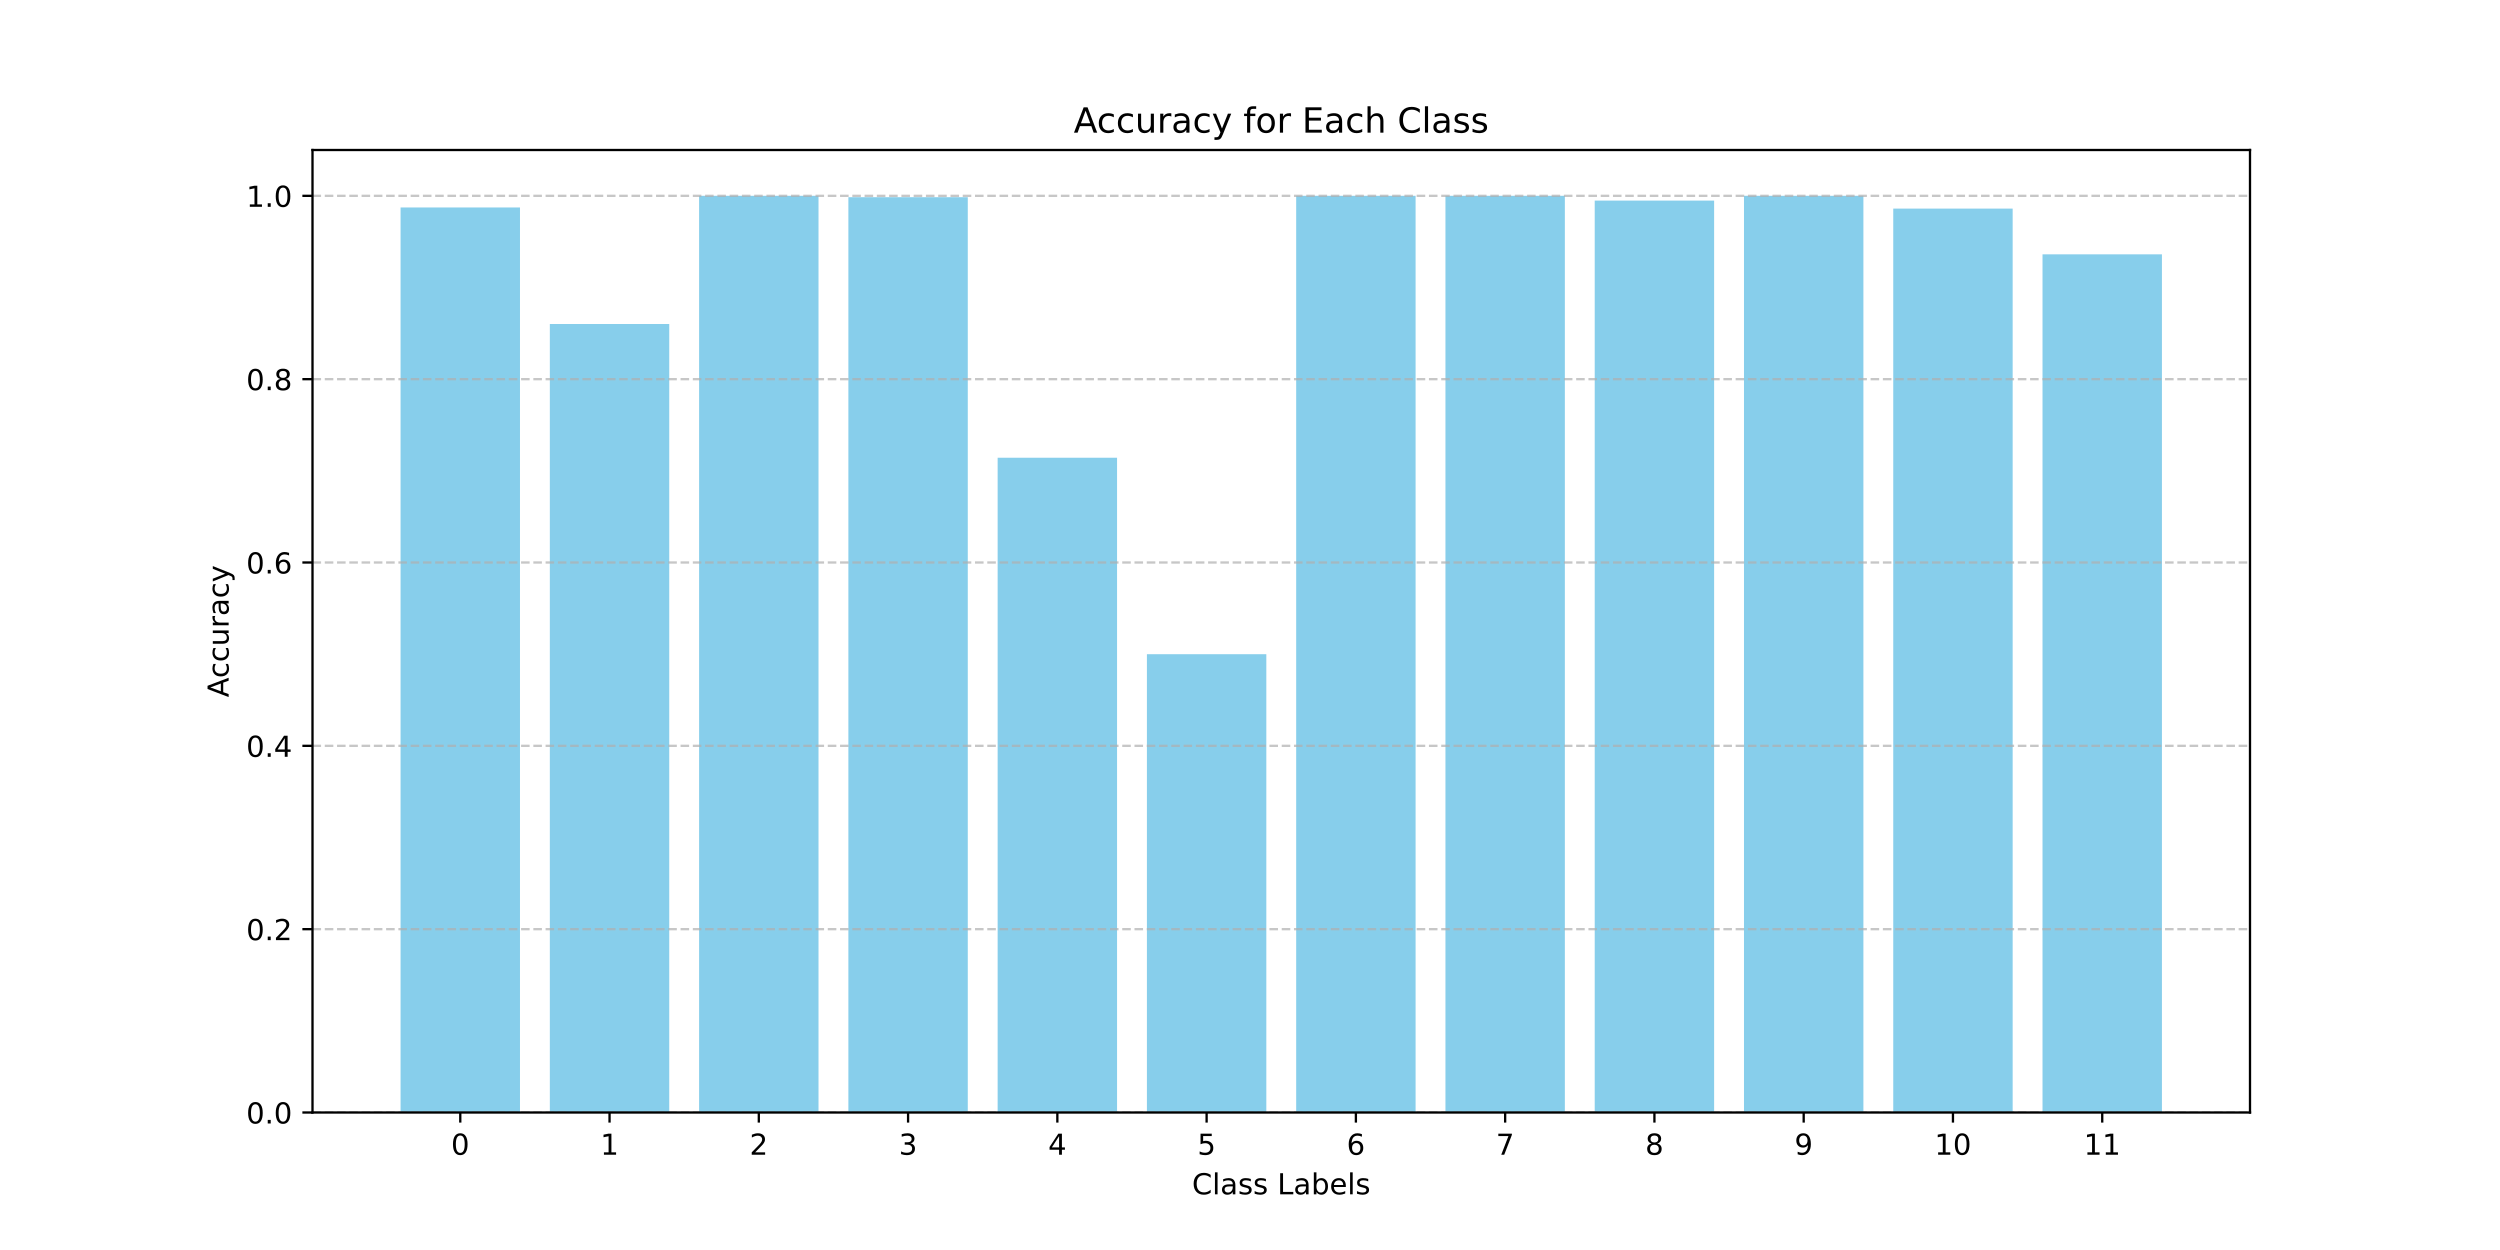
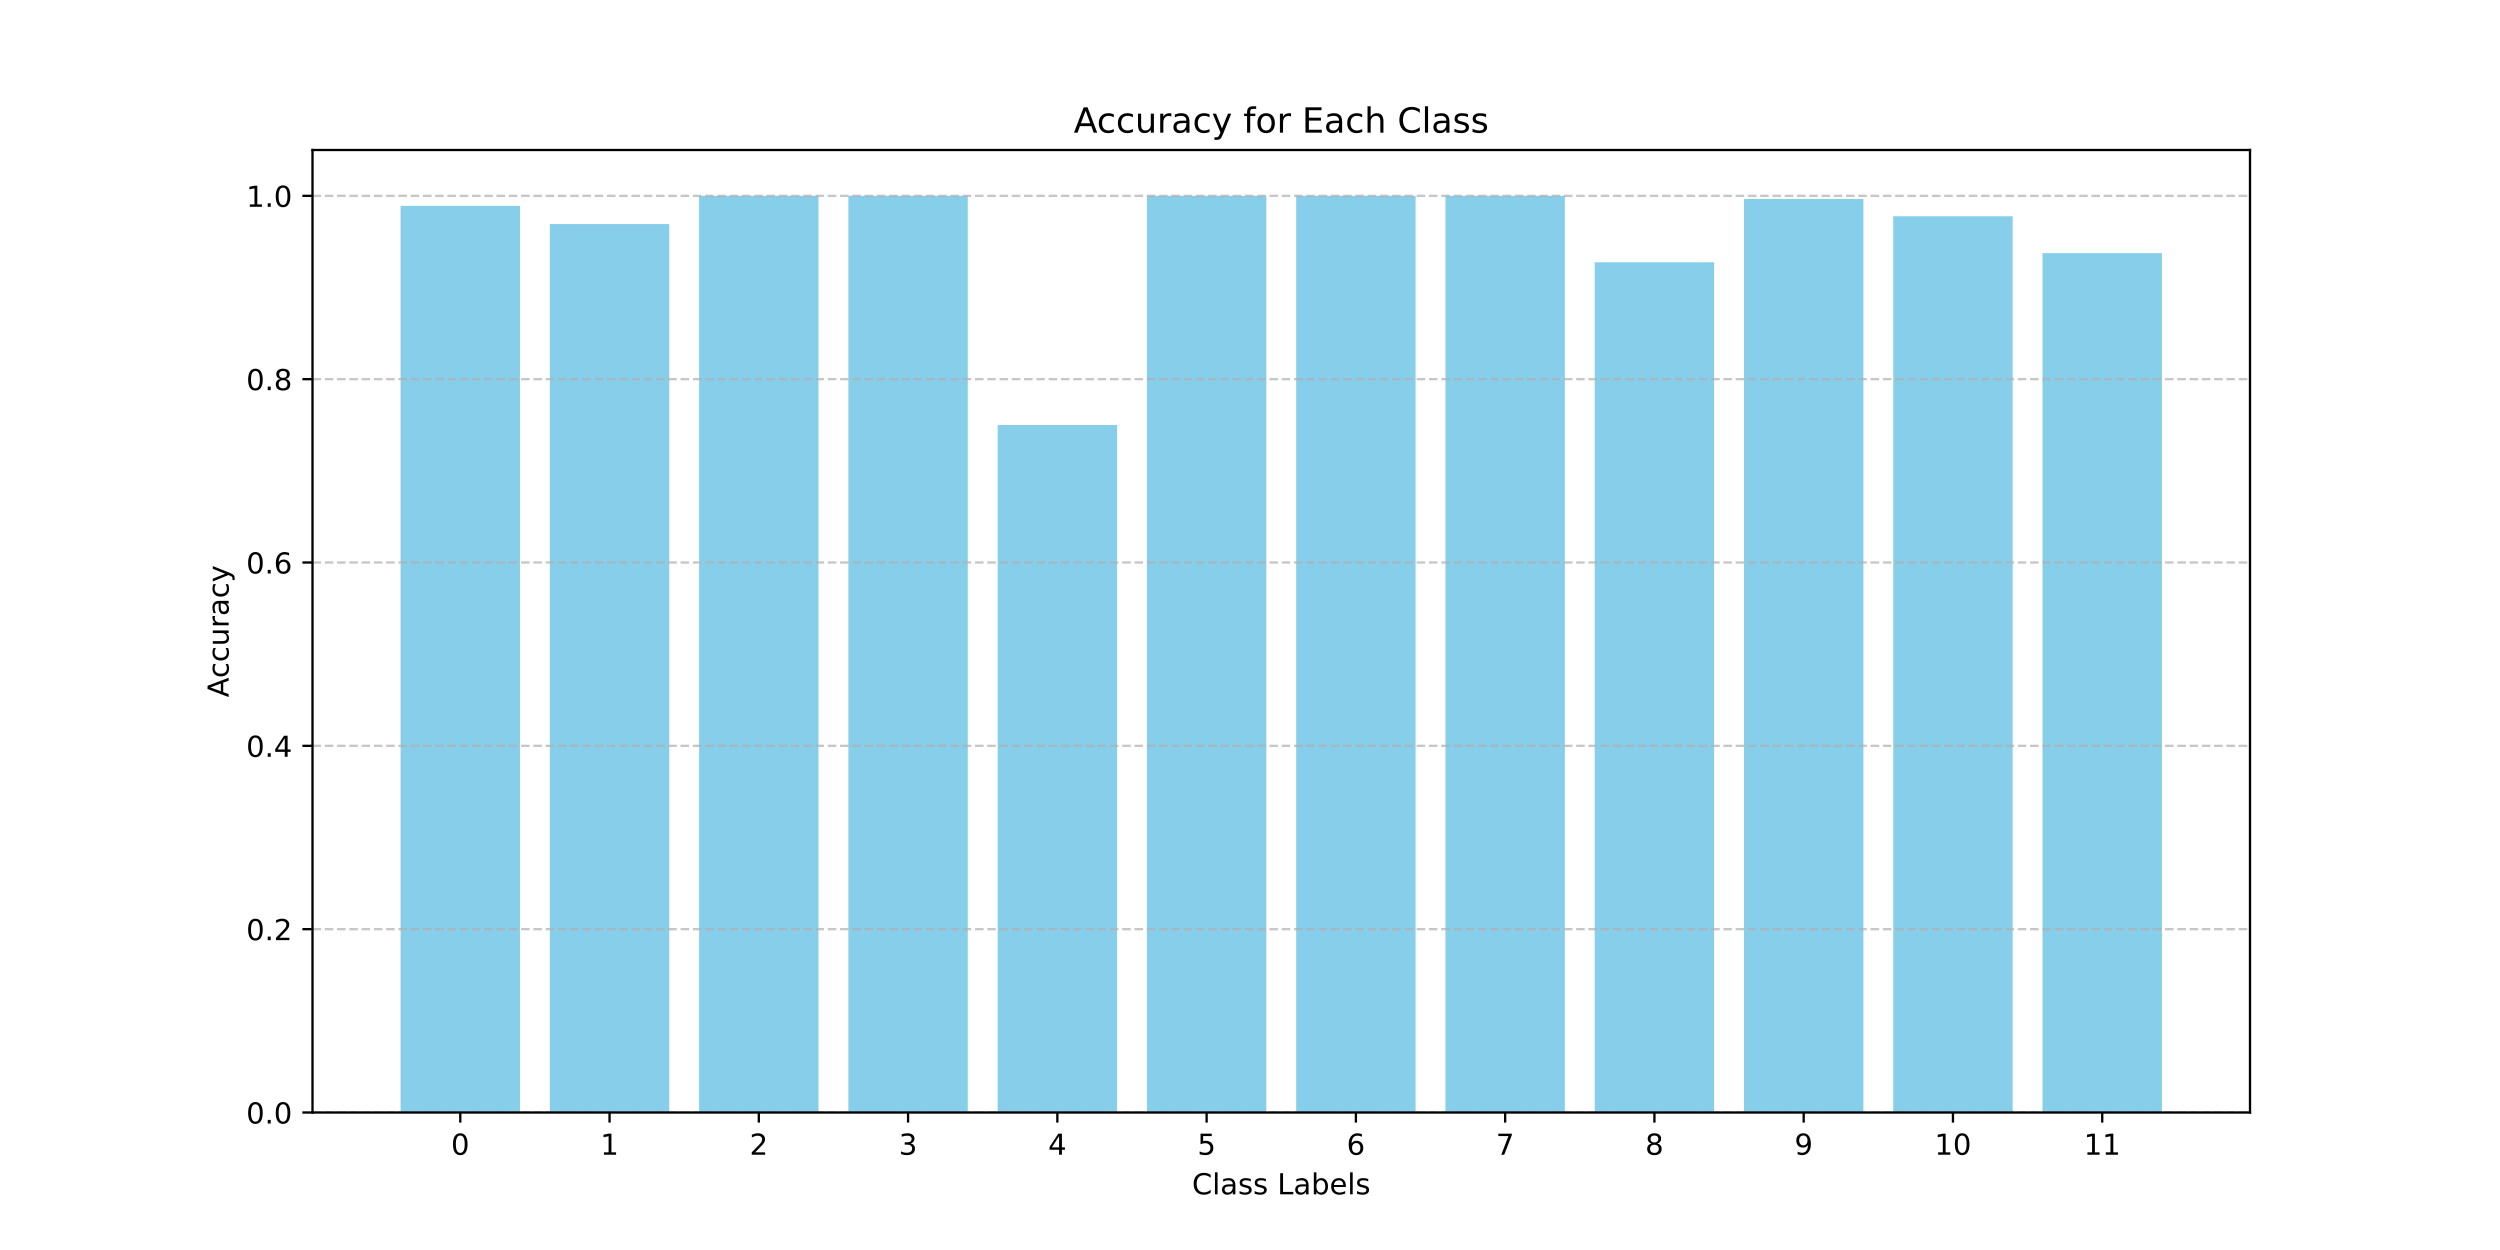
<svg xmlns="http://www.w3.org/2000/svg" xmlns:xlink="http://www.w3.org/1999/xlink" width="864pt" height="432pt" viewBox="0 0 864 432" version="1.1">
  <defs>
    <style type="text/css">*{stroke-linejoin: round; stroke-linecap: butt}</style>
  </defs>
  <g id="figure_1">
    <g id="patch_1">
      <path d="M 0 432  L 864 432  L 864 0  L 0 0  z " style="fill: #ffffff" />
    </g>
    <g id="axes_1">
      <g id="patch_2">
        <path d="M 108 384.48  L 777.6 384.48  L 777.6 51.84  L 108 51.84  z " style="fill: #ffffff" />
      </g>
      <g id="patch_3">
-         <path d="M 138.436 384.48  L 179.706 384.48  L 179.706 71.704  L 138.436 71.704  z " clip-path="url(#pea4301c562)" style="fill: #87ceeb" />
+         <path d="M 138.436 384.48  L 179.706 384.48  L 179.706 71.158  L 138.436 71.158  z " clip-path="url(#p618c10c455)" style="fill: #87ceeb" />
      </g>
      <g id="patch_4">
-         <path d="M 190.023 384.48  L 231.293 384.48  L 231.293 111.964  L 190.023 111.964  z " clip-path="url(#pea4301c562)" style="fill: #87ceeb" />
+         <path d="M 190.023 384.48  L 231.293 384.48  L 231.293 77.428  L 190.023 77.428  z " clip-path="url(#p618c10c455)" style="fill: #87ceeb" />
      </g>
      <g id="patch_5">
-         <path d="M 241.61 384.48  L 282.88 384.48  L 282.88 67.68  L 241.61 67.68  z " clip-path="url(#pea4301c562)" style="fill: #87ceeb" />
+         <path d="M 241.61 384.48  L 282.88 384.48  L 282.88 67.68  L 241.61 67.68  z " clip-path="url(#p618c10c455)" style="fill: #87ceeb" />
      </g>
      <g id="patch_6">
-         <path d="M 293.198 384.48  L 334.467 384.48  L 334.467 68.156  L 293.198 68.156  z " clip-path="url(#pea4301c562)" style="fill: #87ceeb" />
+         <path d="M 293.198 384.48  L 334.467 384.48  L 334.467 67.68  L 293.198 67.68  z " clip-path="url(#p618c10c455)" style="fill: #87ceeb" />
      </g>
      <g id="patch_7">
-         <path d="M 344.785 384.48  L 386.054 384.48  L 386.054 158.194  L 344.785 158.194  z " clip-path="url(#pea4301c562)" style="fill: #87ceeb" />
+         <path d="M 344.785 384.48  L 386.054 384.48  L 386.054 146.88  L 344.785 146.88  z " clip-path="url(#p618c10c455)" style="fill: #87ceeb" />
      </g>
      <g id="patch_8">
-         <path d="M 396.372 384.48  L 437.641 384.48  L 437.641 226.08  L 396.372 226.08  z " clip-path="url(#pea4301c562)" style="fill: #87ceeb" />
+         <path d="M 396.372 384.48  L 437.641 384.48  L 437.641 67.68  L 396.372 67.68  z " clip-path="url(#p618c10c455)" style="fill: #87ceeb" />
      </g>
      <g id="patch_9">
-         <path d="M 447.959 384.48  L 489.228 384.48  L 489.228 67.68  L 447.959 67.68  z " clip-path="url(#pea4301c562)" style="fill: #87ceeb" />
+         <path d="M 447.959 384.48  L 489.228 384.48  L 489.228 67.68  L 447.959 67.68  z " clip-path="url(#p618c10c455)" style="fill: #87ceeb" />
      </g>
      <g id="patch_10">
-         <path d="M 499.546 384.48  L 540.815 384.48  L 540.815 67.68  L 499.546 67.68  z " clip-path="url(#pea4301c562)" style="fill: #87ceeb" />
+         <path d="M 499.546 384.48  L 540.815 384.48  L 540.815 67.68  L 499.546 67.68  z " clip-path="url(#p618c10c455)" style="fill: #87ceeb" />
      </g>
      <g id="patch_11">
-         <path d="M 551.133 384.48  L 592.402 384.48  L 592.402 69.317  L 551.133 69.317  z " clip-path="url(#pea4301c562)" style="fill: #87ceeb" />
+         <path d="M 551.133 384.48  L 592.402 384.48  L 592.402 90.637  L 551.133 90.637  z " clip-path="url(#p618c10c455)" style="fill: #87ceeb" />
      </g>
      <g id="patch_12">
-         <path d="M 602.72 384.48  L 643.99 384.48  L 643.99 67.68  L 602.72 67.68  z " clip-path="url(#pea4301c562)" style="fill: #87ceeb" />
+         <path d="M 602.72 384.48  L 643.99 384.48  L 643.99 68.78  L 602.72 68.78  z " clip-path="url(#p618c10c455)" style="fill: #87ceeb" />
      </g>
      <g id="patch_13">
-         <path d="M 654.307 384.48  L 695.577 384.48  L 695.577 72.094  L 654.307 72.094  z " clip-path="url(#pea4301c562)" style="fill: #87ceeb" />
+         <path d="M 654.307 384.48  L 695.577 384.48  L 695.577 74.732  L 654.307 74.732  z " clip-path="url(#p618c10c455)" style="fill: #87ceeb" />
      </g>
      <g id="patch_14">
-         <path d="M 705.894 384.48  L 747.164 384.48  L 747.164 87.901  L 705.894 87.901  z " clip-path="url(#pea4301c562)" style="fill: #87ceeb" />
+         <path d="M 705.894 384.48  L 747.164 384.48  L 747.164 87.48  L 705.894 87.48  z " clip-path="url(#p618c10c455)" style="fill: #87ceeb" />
      </g>
      <g id="matplotlib.axis_1">
        <g id="xtick_1">
          <g id="line2d_1">
            <defs>
-               <path id="m149ee0b75e" d="M 0 0  L 0 3.5  " style="stroke: #000000; stroke-width: 0.8" />
+               <path id="m0f6ce54a48" d="M 0 0  L 0 3.5  " style="stroke: #000000; stroke-width: 0.8" />
            </defs>
            <g>
-               <use xlink:href="#m149ee0b75e" x="159.071" y="384.48" style="stroke: #000000; stroke-width: 0.8" />
+               <use xlink:href="#m0f6ce54a48" x="159.071" y="384.48" style="stroke: #000000; stroke-width: 0.8" />
            </g>
          </g>
          <g id="text_1">
            <g transform="translate(155.8899 399.0784) scale(0.1 -0.1)">
              <defs>
                <path id="DejaVuSans-30" d="M 2034 4250  Q 1547 4250 1301 3770  Q 1056 3291 1056 2328  Q 1056 1369 1301 889  Q 1547 409 2034 409  Q 2525 409 2770 889  Q 3016 1369 3016 2328  Q 3016 3291 2770 3770  Q 2525 4250 2034 4250  z M 2034 4750  Q 2819 4750 3233 4129  Q 3647 3509 3647 2328  Q 3647 1150 3233 529  Q 2819 -91 2034 -91  Q 1250 -91 836 529  Q 422 1150 422 2328  Q 422 3509 836 4129  Q 1250 4750 2034 4750  z " transform="scale(0.015625)" />
              </defs>
              <use xlink:href="#DejaVuSans-30" />
            </g>
          </g>
        </g>
        <g id="xtick_2">
          <g id="line2d_2">
            <g>
-               <use xlink:href="#m149ee0b75e" x="210.658" y="384.48" style="stroke: #000000; stroke-width: 0.8" />
+               <use xlink:href="#m0f6ce54a48" x="210.658" y="384.48" style="stroke: #000000; stroke-width: 0.8" />
            </g>
          </g>
          <g id="text_2">
            <g transform="translate(207.477 399.0784) scale(0.1 -0.1)">
              <defs>
                <path id="DejaVuSans-31" d="M 794 531  L 1825 531  L 1825 4091  L 703 3866  L 703 4441  L 1819 4666  L 2450 4666  L 2450 531  L 3481 531  L 3481 0  L 794 0  L 794 531  z " transform="scale(0.015625)" />
              </defs>
              <use xlink:href="#DejaVuSans-31" />
            </g>
          </g>
        </g>
        <g id="xtick_3">
          <g id="line2d_3">
            <g>
-               <use xlink:href="#m149ee0b75e" x="262.245" y="384.48" style="stroke: #000000; stroke-width: 0.8" />
+               <use xlink:href="#m0f6ce54a48" x="262.245" y="384.48" style="stroke: #000000; stroke-width: 0.8" />
            </g>
          </g>
          <g id="text_3">
            <g transform="translate(259.0641 399.0784) scale(0.1 -0.1)">
              <defs>
                <path id="DejaVuSans-32" d="M 1228 531  L 3431 531  L 3431 0  L 469 0  L 469 531  Q 828 903 1448 1529  Q 2069 2156 2228 2338  Q 2531 2678 2651 2914  Q 2772 3150 2772 3378  Q 2772 3750 2511 3984  Q 2250 4219 1831 4219  Q 1534 4219 1204 4116  Q 875 4013 500 3803  L 500 4441  Q 881 4594 1212 4672  Q 1544 4750 1819 4750  Q 2544 4750 2975 4387  Q 3406 4025 3406 3419  Q 3406 3131 3298 2873  Q 3191 2616 2906 2266  Q 2828 2175 2409 1742  Q 1991 1309 1228 531  z " transform="scale(0.015625)" />
              </defs>
              <use xlink:href="#DejaVuSans-32" />
            </g>
          </g>
        </g>
        <g id="xtick_4">
          <g id="line2d_4">
            <g>
-               <use xlink:href="#m149ee0b75e" x="313.832" y="384.48" style="stroke: #000000; stroke-width: 0.8" />
+               <use xlink:href="#m0f6ce54a48" x="313.832" y="384.48" style="stroke: #000000; stroke-width: 0.8" />
            </g>
          </g>
          <g id="text_4">
            <g transform="translate(310.6511 399.0784) scale(0.1 -0.1)">
              <defs>
                <path id="DejaVuSans-33" d="M 2597 2516  Q 3050 2419 3304 2112  Q 3559 1806 3559 1356  Q 3559 666 3084 287  Q 2609 -91 1734 -91  Q 1441 -91 1130 -33  Q 819 25 488 141  L 488 750  Q 750 597 1062 519  Q 1375 441 1716 441  Q 2309 441 2620 675  Q 2931 909 2931 1356  Q 2931 1769 2642 2001  Q 2353 2234 1838 2234  L 1294 2234  L 1294 2753  L 1863 2753  Q 2328 2753 2575 2939  Q 2822 3125 2822 3475  Q 2822 3834 2567 4026  Q 2313 4219 1838 4219  Q 1578 4219 1281 4162  Q 984 4106 628 3988  L 628 4550  Q 988 4650 1302 4700  Q 1616 4750 1894 4750  Q 2613 4750 3031 4423  Q 3450 4097 3450 3541  Q 3450 3153 3228 2886  Q 3006 2619 2597 2516  z " transform="scale(0.015625)" />
              </defs>
              <use xlink:href="#DejaVuSans-33" />
            </g>
          </g>
        </g>
        <g id="xtick_5">
          <g id="line2d_5">
            <g>
-               <use xlink:href="#m149ee0b75e" x="365.419" y="384.48" style="stroke: #000000; stroke-width: 0.8" />
+               <use xlink:href="#m0f6ce54a48" x="365.419" y="384.48" style="stroke: #000000; stroke-width: 0.8" />
            </g>
          </g>
          <g id="text_5">
            <g transform="translate(362.2382 399.0784) scale(0.1 -0.1)">
              <defs>
                <path id="DejaVuSans-34" d="M 2419 4116  L 825 1625  L 2419 1625  L 2419 4116  z M 2253 4666  L 3047 4666  L 3047 1625  L 3713 1625  L 3713 1100  L 3047 1100  L 3047 0  L 2419 0  L 2419 1100  L 313 1100  L 313 1709  L 2253 4666  z " transform="scale(0.015625)" />
              </defs>
              <use xlink:href="#DejaVuSans-34" />
            </g>
          </g>
        </g>
        <g id="xtick_6">
          <g id="line2d_6">
            <g>
-               <use xlink:href="#m149ee0b75e" x="417.006" y="384.48" style="stroke: #000000; stroke-width: 0.8" />
+               <use xlink:href="#m0f6ce54a48" x="417.006" y="384.48" style="stroke: #000000; stroke-width: 0.8" />
            </g>
          </g>
          <g id="text_6">
            <g transform="translate(413.8252 399.0784) scale(0.1 -0.1)">
              <defs>
                <path id="DejaVuSans-35" d="M 691 4666  L 3169 4666  L 3169 4134  L 1269 4134  L 1269 2991  Q 1406 3038 1543 3061  Q 1681 3084 1819 3084  Q 2600 3084 3056 2656  Q 3513 2228 3513 1497  Q 3513 744 3044 326  Q 2575 -91 1722 -91  Q 1428 -91 1123 -41  Q 819 9 494 109  L 494 744  Q 775 591 1075 516  Q 1375 441 1709 441  Q 2250 441 2565 725  Q 2881 1009 2881 1497  Q 2881 1984 2565 2268  Q 2250 2553 1709 2553  Q 1456 2553 1204 2497  Q 953 2441 691 2322  L 691 4666  z " transform="scale(0.015625)" />
              </defs>
              <use xlink:href="#DejaVuSans-35" />
            </g>
          </g>
        </g>
        <g id="xtick_7">
          <g id="line2d_7">
            <g>
-               <use xlink:href="#m149ee0b75e" x="468.594" y="384.48" style="stroke: #000000; stroke-width: 0.8" />
+               <use xlink:href="#m0f6ce54a48" x="468.594" y="384.48" style="stroke: #000000; stroke-width: 0.8" />
            </g>
          </g>
          <g id="text_7">
            <g transform="translate(465.4123 399.0784) scale(0.1 -0.1)">
              <defs>
                <path id="DejaVuSans-36" d="M 2113 2584  Q 1688 2584 1439 2293  Q 1191 2003 1191 1497  Q 1191 994 1439 701  Q 1688 409 2113 409  Q 2538 409 2786 701  Q 3034 994 3034 1497  Q 3034 2003 2786 2293  Q 2538 2584 2113 2584  z M 3366 4563  L 3366 3988  Q 3128 4100 2886 4159  Q 2644 4219 2406 4219  Q 1781 4219 1451 3797  Q 1122 3375 1075 2522  Q 1259 2794 1537 2939  Q 1816 3084 2150 3084  Q 2853 3084 3261 2657  Q 3669 2231 3669 1497  Q 3669 778 3244 343  Q 2819 -91 2113 -91  Q 1303 -91 875 529  Q 447 1150 447 2328  Q 447 3434 972 4092  Q 1497 4750 2381 4750  Q 2619 4750 2861 4703  Q 3103 4656 3366 4563  z " transform="scale(0.015625)" />
              </defs>
              <use xlink:href="#DejaVuSans-36" />
            </g>
          </g>
        </g>
        <g id="xtick_8">
          <g id="line2d_8">
            <g>
-               <use xlink:href="#m149ee0b75e" x="520.181" y="384.48" style="stroke: #000000; stroke-width: 0.8" />
+               <use xlink:href="#m0f6ce54a48" x="520.181" y="384.48" style="stroke: #000000; stroke-width: 0.8" />
            </g>
          </g>
          <g id="text_8">
            <g transform="translate(516.9993 399.0784) scale(0.1 -0.1)">
              <defs>
                <path id="DejaVuSans-37" d="M 525 4666  L 3525 4666  L 3525 4397  L 1831 0  L 1172 0  L 2766 4134  L 525 4134  L 525 4666  z " transform="scale(0.015625)" />
              </defs>
              <use xlink:href="#DejaVuSans-37" />
            </g>
          </g>
        </g>
        <g id="xtick_9">
          <g id="line2d_9">
            <g>
-               <use xlink:href="#m149ee0b75e" x="571.768" y="384.48" style="stroke: #000000; stroke-width: 0.8" />
+               <use xlink:href="#m0f6ce54a48" x="571.768" y="384.48" style="stroke: #000000; stroke-width: 0.8" />
            </g>
          </g>
          <g id="text_9">
            <g transform="translate(568.5864 399.0784) scale(0.1 -0.1)">
              <defs>
                <path id="DejaVuSans-38" d="M 2034 2216  Q 1584 2216 1326 1975  Q 1069 1734 1069 1313  Q 1069 891 1326 650  Q 1584 409 2034 409  Q 2484 409 2743 651  Q 3003 894 3003 1313  Q 3003 1734 2745 1975  Q 2488 2216 2034 2216  z M 1403 2484  Q 997 2584 770 2862  Q 544 3141 544 3541  Q 544 4100 942 4425  Q 1341 4750 2034 4750  Q 2731 4750 3128 4425  Q 3525 4100 3525 3541  Q 3525 3141 3298 2862  Q 3072 2584 2669 2484  Q 3125 2378 3379 2068  Q 3634 1759 3634 1313  Q 3634 634 3220 271  Q 2806 -91 2034 -91  Q 1263 -91 848 271  Q 434 634 434 1313  Q 434 1759 690 2068  Q 947 2378 1403 2484  z M 1172 3481  Q 1172 3119 1398 2916  Q 1625 2713 2034 2713  Q 2441 2713 2670 2916  Q 2900 3119 2900 3481  Q 2900 3844 2670 4047  Q 2441 4250 2034 4250  Q 1625 4250 1398 4047  Q 1172 3844 1172 3481  z " transform="scale(0.015625)" />
              </defs>
              <use xlink:href="#DejaVuSans-38" />
            </g>
          </g>
        </g>
        <g id="xtick_10">
          <g id="line2d_10">
            <g>
-               <use xlink:href="#m149ee0b75e" x="623.355" y="384.48" style="stroke: #000000; stroke-width: 0.8" />
+               <use xlink:href="#m0f6ce54a48" x="623.355" y="384.48" style="stroke: #000000; stroke-width: 0.8" />
            </g>
          </g>
          <g id="text_10">
            <g transform="translate(620.1735 399.0784) scale(0.1 -0.1)">
              <defs>
                <path id="DejaVuSans-39" d="M 703 97  L 703 672  Q 941 559 1184 500  Q 1428 441 1663 441  Q 2288 441 2617 861  Q 2947 1281 2994 2138  Q 2813 1869 2534 1725  Q 2256 1581 1919 1581  Q 1219 1581 811 2004  Q 403 2428 403 3163  Q 403 3881 828 4315  Q 1253 4750 1959 4750  Q 2769 4750 3195 4129  Q 3622 3509 3622 2328  Q 3622 1225 3098 567  Q 2575 -91 1691 -91  Q 1453 -91 1209 -44  Q 966 3 703 97  z M 1959 2075  Q 2384 2075 2632 2365  Q 2881 2656 2881 3163  Q 2881 3666 2632 3958  Q 2384 4250 1959 4250  Q 1534 4250 1286 3958  Q 1038 3666 1038 3163  Q 1038 2656 1286 2365  Q 1534 2075 1959 2075  z " transform="scale(0.015625)" />
              </defs>
              <use xlink:href="#DejaVuSans-39" />
            </g>
          </g>
        </g>
        <g id="xtick_11">
          <g id="line2d_11">
            <g>
-               <use xlink:href="#m149ee0b75e" x="674.942" y="384.48" style="stroke: #000000; stroke-width: 0.8" />
+               <use xlink:href="#m0f6ce54a48" x="674.942" y="384.48" style="stroke: #000000; stroke-width: 0.8" />
            </g>
          </g>
          <g id="text_11">
            <g transform="translate(668.5793 399.0784) scale(0.1 -0.1)">
              <use xlink:href="#DejaVuSans-31" />
              <use xlink:href="#DejaVuSans-30" x="63.623" />
            </g>
          </g>
        </g>
        <g id="xtick_12">
          <g id="line2d_12">
            <g>
-               <use xlink:href="#m149ee0b75e" x="726.529" y="384.48" style="stroke: #000000; stroke-width: 0.8" />
+               <use xlink:href="#m0f6ce54a48" x="726.529" y="384.48" style="stroke: #000000; stroke-width: 0.8" />
            </g>
          </g>
          <g id="text_12">
            <g transform="translate(720.1663 399.0784) scale(0.1 -0.1)">
              <use xlink:href="#DejaVuSans-31" />
              <use xlink:href="#DejaVuSans-31" x="63.623" />
            </g>
          </g>
        </g>
        <g id="text_13">
          <g transform="translate(411.9625 412.7566) scale(0.1 -0.1)">
            <defs>
              <path id="DejaVuSans-43" d="M 4122 4306  L 4122 3641  Q 3803 3938 3442 4084  Q 3081 4231 2675 4231  Q 1875 4231 1450 3742  Q 1025 3253 1025 2328  Q 1025 1406 1450 917  Q 1875 428 2675 428  Q 3081 428 3442 575  Q 3803 722 4122 1019  L 4122 359  Q 3791 134 3420 21  Q 3050 -91 2638 -91  Q 1578 -91 968 557  Q 359 1206 359 2328  Q 359 3453 968 4101  Q 1578 4750 2638 4750  Q 3056 4750 3426 4639  Q 3797 4528 4122 4306  z " transform="scale(0.015625)" />
              <path id="DejaVuSans-6c" d="M 603 4863  L 1178 4863  L 1178 0  L 603 0  L 603 4863  z " transform="scale(0.015625)" />
              <path id="DejaVuSans-61" d="M 2194 1759  Q 1497 1759 1228 1600  Q 959 1441 959 1056  Q 959 750 1161 570  Q 1363 391 1709 391  Q 2188 391 2477 730  Q 2766 1069 2766 1631  L 2766 1759  L 2194 1759  z M 3341 1997  L 3341 0  L 2766 0  L 2766 531  Q 2569 213 2275 61  Q 1981 -91 1556 -91  Q 1019 -91 701 211  Q 384 513 384 1019  Q 384 1609 779 1909  Q 1175 2209 1959 2209  L 2766 2209  L 2766 2266  Q 2766 2663 2505 2880  Q 2244 3097 1772 3097  Q 1472 3097 1187 3025  Q 903 2953 641 2809  L 641 3341  Q 956 3463 1253 3523  Q 1550 3584 1831 3584  Q 2591 3584 2966 3190  Q 3341 2797 3341 1997  z " transform="scale(0.015625)" />
              <path id="DejaVuSans-73" d="M 2834 3397  L 2834 2853  Q 2591 2978 2328 3040  Q 2066 3103 1784 3103  Q 1356 3103 1142 2972  Q 928 2841 928 2578  Q 928 2378 1081 2264  Q 1234 2150 1697 2047  L 1894 2003  Q 2506 1872 2764 1633  Q 3022 1394 3022 966  Q 3022 478 2636 193  Q 2250 -91 1575 -91  Q 1294 -91 989 -36  Q 684 19 347 128  L 347 722  Q 666 556 975 473  Q 1284 391 1588 391  Q 1994 391 2212 530  Q 2431 669 2431 922  Q 2431 1156 2273 1281  Q 2116 1406 1581 1522  L 1381 1569  Q 847 1681 609 1914  Q 372 2147 372 2553  Q 372 3047 722 3315  Q 1072 3584 1716 3584  Q 2034 3584 2315 3537  Q 2597 3491 2834 3397  z " transform="scale(0.015625)" />
              <path id="DejaVuSans-20" transform="scale(0.015625)" />
              <path id="DejaVuSans-4c" d="M 628 4666  L 1259 4666  L 1259 531  L 3531 531  L 3531 0  L 628 0  L 628 4666  z " transform="scale(0.015625)" />
              <path id="DejaVuSans-62" d="M 3116 1747  Q 3116 2381 2855 2742  Q 2594 3103 2138 3103  Q 1681 3103 1420 2742  Q 1159 2381 1159 1747  Q 1159 1113 1420 752  Q 1681 391 2138 391  Q 2594 391 2855 752  Q 3116 1113 3116 1747  z M 1159 2969  Q 1341 3281 1617 3432  Q 1894 3584 2278 3584  Q 2916 3584 3314 3078  Q 3713 2572 3713 1747  Q 3713 922 3314 415  Q 2916 -91 2278 -91  Q 1894 -91 1617 61  Q 1341 213 1159 525  L 1159 0  L 581 0  L 581 4863  L 1159 4863  L 1159 2969  z " transform="scale(0.015625)" />
              <path id="DejaVuSans-65" d="M 3597 1894  L 3597 1613  L 953 1613  Q 991 1019 1311 708  Q 1631 397 2203 397  Q 2534 397 2845 478  Q 3156 559 3463 722  L 3463 178  Q 3153 47 2828 -22  Q 2503 -91 2169 -91  Q 1331 -91 842 396  Q 353 884 353 1716  Q 353 2575 817 3079  Q 1281 3584 2069 3584  Q 2775 3584 3186 3129  Q 3597 2675 3597 1894  z M 3022 2063  Q 3016 2534 2758 2815  Q 2500 3097 2075 3097  Q 1594 3097 1305 2825  Q 1016 2553 972 2059  L 3022 2063  z " transform="scale(0.015625)" />
            </defs>
            <use xlink:href="#DejaVuSans-43" />
            <use xlink:href="#DejaVuSans-6c" x="69.824" />
            <use xlink:href="#DejaVuSans-61" x="97.607" />
            <use xlink:href="#DejaVuSans-73" x="158.887" />
            <use xlink:href="#DejaVuSans-73" x="210.986" />
            <use xlink:href="#DejaVuSans-20" x="263.086" />
            <use xlink:href="#DejaVuSans-4c" x="294.873" />
            <use xlink:href="#DejaVuSans-61" x="350.586" />
            <use xlink:href="#DejaVuSans-62" x="411.865" />
            <use xlink:href="#DejaVuSans-65" x="475.342" />
            <use xlink:href="#DejaVuSans-6c" x="536.865" />
            <use xlink:href="#DejaVuSans-73" x="564.648" />
          </g>
        </g>
      </g>
      <g id="matplotlib.axis_2">
        <g id="ytick_1">
          <g id="line2d_13">
-             <path d="M 108 384.48  L 777.6 384.48  " clip-path="url(#pea4301c562)" style="fill: none; stroke-dasharray: 2.96,1.28; stroke-dashoffset: 0; stroke: #b0b0b0; stroke-opacity: 0.7; stroke-width: 0.8" />
+             <path d="M 108 384.48  L 777.6 384.48  " clip-path="url(#p618c10c455)" style="fill: none; stroke-dasharray: 2.96,1.28; stroke-dashoffset: 0; stroke: #b0b0b0; stroke-opacity: 0.7; stroke-width: 0.8" />
          </g>
          <g id="line2d_14">
            <defs>
-               <path id="m03171fbf6e" d="M 0 0  L -3.5 0  " style="stroke: #000000; stroke-width: 0.8" />
+               <path id="m026b2c41ce" d="M 0 0  L -3.5 0  " style="stroke: #000000; stroke-width: 0.8" />
            </defs>
            <g>
-               <use xlink:href="#m03171fbf6e" x="108" y="384.48" style="stroke: #000000; stroke-width: 0.8" />
+               <use xlink:href="#m026b2c41ce" x="108" y="384.48" style="stroke: #000000; stroke-width: 0.8" />
            </g>
          </g>
          <g id="text_14">
            <g transform="translate(85.09687 388.2792) scale(0.1 -0.1)">
              <defs>
                <path id="DejaVuSans-2e" d="M 684 794  L 1344 794  L 1344 0  L 684 0  L 684 794  z " transform="scale(0.015625)" />
              </defs>
              <use xlink:href="#DejaVuSans-30" />
              <use xlink:href="#DejaVuSans-2e" x="63.623" />
              <use xlink:href="#DejaVuSans-30" x="95.41" />
            </g>
          </g>
        </g>
        <g id="ytick_2">
          <g id="line2d_15">
-             <path d="M 108 321.12  L 777.6 321.12  " clip-path="url(#pea4301c562)" style="fill: none; stroke-dasharray: 2.96,1.28; stroke-dashoffset: 0; stroke: #b0b0b0; stroke-opacity: 0.7; stroke-width: 0.8" />
+             <path d="M 108 321.12  L 777.6 321.12  " clip-path="url(#p618c10c455)" style="fill: none; stroke-dasharray: 2.96,1.28; stroke-dashoffset: 0; stroke: #b0b0b0; stroke-opacity: 0.7; stroke-width: 0.8" />
          </g>
          <g id="line2d_16">
            <g>
-               <use xlink:href="#m03171fbf6e" x="108" y="321.12" style="stroke: #000000; stroke-width: 0.8" />
+               <use xlink:href="#m026b2c41ce" x="108" y="321.12" style="stroke: #000000; stroke-width: 0.8" />
            </g>
          </g>
          <g id="text_15">
            <g transform="translate(85.09687 324.9192) scale(0.1 -0.1)">
              <use xlink:href="#DejaVuSans-30" />
              <use xlink:href="#DejaVuSans-2e" x="63.623" />
              <use xlink:href="#DejaVuSans-32" x="95.41" />
            </g>
          </g>
        </g>
        <g id="ytick_3">
          <g id="line2d_17">
-             <path d="M 108 257.76  L 777.6 257.76  " clip-path="url(#pea4301c562)" style="fill: none; stroke-dasharray: 2.96,1.28; stroke-dashoffset: 0; stroke: #b0b0b0; stroke-opacity: 0.7; stroke-width: 0.8" />
+             <path d="M 108 257.76  L 777.6 257.76  " clip-path="url(#p618c10c455)" style="fill: none; stroke-dasharray: 2.96,1.28; stroke-dashoffset: 0; stroke: #b0b0b0; stroke-opacity: 0.7; stroke-width: 0.8" />
          </g>
          <g id="line2d_18">
            <g>
-               <use xlink:href="#m03171fbf6e" x="108" y="257.76" style="stroke: #000000; stroke-width: 0.8" />
+               <use xlink:href="#m026b2c41ce" x="108" y="257.76" style="stroke: #000000; stroke-width: 0.8" />
            </g>
          </g>
          <g id="text_16">
            <g transform="translate(85.09687 261.5592) scale(0.1 -0.1)">
              <use xlink:href="#DejaVuSans-30" />
              <use xlink:href="#DejaVuSans-2e" x="63.623" />
              <use xlink:href="#DejaVuSans-34" x="95.41" />
            </g>
          </g>
        </g>
        <g id="ytick_4">
          <g id="line2d_19">
-             <path d="M 108 194.4  L 777.6 194.4  " clip-path="url(#pea4301c562)" style="fill: none; stroke-dasharray: 2.96,1.28; stroke-dashoffset: 0; stroke: #b0b0b0; stroke-opacity: 0.7; stroke-width: 0.8" />
+             <path d="M 108 194.4  L 777.6 194.4  " clip-path="url(#p618c10c455)" style="fill: none; stroke-dasharray: 2.96,1.28; stroke-dashoffset: 0; stroke: #b0b0b0; stroke-opacity: 0.7; stroke-width: 0.8" />
          </g>
          <g id="line2d_20">
            <g>
-               <use xlink:href="#m03171fbf6e" x="108" y="194.4" style="stroke: #000000; stroke-width: 0.8" />
+               <use xlink:href="#m026b2c41ce" x="108" y="194.4" style="stroke: #000000; stroke-width: 0.8" />
            </g>
          </g>
          <g id="text_17">
            <g transform="translate(85.09687 198.1992) scale(0.1 -0.1)">
              <use xlink:href="#DejaVuSans-30" />
              <use xlink:href="#DejaVuSans-2e" x="63.623" />
              <use xlink:href="#DejaVuSans-36" x="95.41" />
            </g>
          </g>
        </g>
        <g id="ytick_5">
          <g id="line2d_21">
-             <path d="M 108 131.04  L 777.6 131.04  " clip-path="url(#pea4301c562)" style="fill: none; stroke-dasharray: 2.96,1.28; stroke-dashoffset: 0; stroke: #b0b0b0; stroke-opacity: 0.7; stroke-width: 0.8" />
+             <path d="M 108 131.04  L 777.6 131.04  " clip-path="url(#p618c10c455)" style="fill: none; stroke-dasharray: 2.96,1.28; stroke-dashoffset: 0; stroke: #b0b0b0; stroke-opacity: 0.7; stroke-width: 0.8" />
          </g>
          <g id="line2d_22">
            <g>
-               <use xlink:href="#m03171fbf6e" x="108" y="131.04" style="stroke: #000000; stroke-width: 0.8" />
+               <use xlink:href="#m026b2c41ce" x="108" y="131.04" style="stroke: #000000; stroke-width: 0.8" />
            </g>
          </g>
          <g id="text_18">
            <g transform="translate(85.09687 134.8392) scale(0.1 -0.1)">
              <use xlink:href="#DejaVuSans-30" />
              <use xlink:href="#DejaVuSans-2e" x="63.623" />
              <use xlink:href="#DejaVuSans-38" x="95.41" />
            </g>
          </g>
        </g>
        <g id="ytick_6">
          <g id="line2d_23">
-             <path d="M 108 67.68  L 777.6 67.68  " clip-path="url(#pea4301c562)" style="fill: none; stroke-dasharray: 2.96,1.28; stroke-dashoffset: 0; stroke: #b0b0b0; stroke-opacity: 0.7; stroke-width: 0.8" />
+             <path d="M 108 67.68  L 777.6 67.68  " clip-path="url(#p618c10c455)" style="fill: none; stroke-dasharray: 2.96,1.28; stroke-dashoffset: 0; stroke: #b0b0b0; stroke-opacity: 0.7; stroke-width: 0.8" />
          </g>
          <g id="line2d_24">
            <g>
-               <use xlink:href="#m03171fbf6e" x="108" y="67.68" style="stroke: #000000; stroke-width: 0.8" />
+               <use xlink:href="#m026b2c41ce" x="108" y="67.68" style="stroke: #000000; stroke-width: 0.8" />
            </g>
          </g>
          <g id="text_19">
            <g transform="translate(85.09687 71.47922) scale(0.1 -0.1)">
              <use xlink:href="#DejaVuSans-31" />
              <use xlink:href="#DejaVuSans-2e" x="63.623" />
              <use xlink:href="#DejaVuSans-30" x="95.41" />
            </g>
          </g>
        </g>
        <g id="text_20">
          <g transform="translate(79.01719 240.9881) rotate(-90) scale(0.1 -0.1)">
            <defs>
              <path id="DejaVuSans-41" d="M 2188 4044  L 1331 1722  L 3047 1722  L 2188 4044  z M 1831 4666  L 2547 4666  L 4325 0  L 3669 0  L 3244 1197  L 1141 1197  L 716 0  L 50 0  L 1831 4666  z " transform="scale(0.015625)" />
              <path id="DejaVuSans-63" d="M 3122 3366  L 3122 2828  Q 2878 2963 2633 3030  Q 2388 3097 2138 3097  Q 1578 3097 1268 2742  Q 959 2388 959 1747  Q 959 1106 1268 751  Q 1578 397 2138 397  Q 2388 397 2633 464  Q 2878 531 3122 666  L 3122 134  Q 2881 22 2623 -34  Q 2366 -91 2075 -91  Q 1284 -91 818 406  Q 353 903 353 1747  Q 353 2603 823 3093  Q 1294 3584 2113 3584  Q 2378 3584 2631 3529  Q 2884 3475 3122 3366  z " transform="scale(0.015625)" />
              <path id="DejaVuSans-75" d="M 544 1381  L 544 3500  L 1119 3500  L 1119 1403  Q 1119 906 1312 657  Q 1506 409 1894 409  Q 2359 409 2629 706  Q 2900 1003 2900 1516  L 2900 3500  L 3475 3500  L 3475 0  L 2900 0  L 2900 538  Q 2691 219 2414 64  Q 2138 -91 1772 -91  Q 1169 -91 856 284  Q 544 659 544 1381  z M 1991 3584  L 1991 3584  z " transform="scale(0.015625)" />
              <path id="DejaVuSans-72" d="M 2631 2963  Q 2534 3019 2420 3045  Q 2306 3072 2169 3072  Q 1681 3072 1420 2755  Q 1159 2438 1159 1844  L 1159 0  L 581 0  L 581 3500  L 1159 3500  L 1159 2956  Q 1341 3275 1631 3429  Q 1922 3584 2338 3584  Q 2397 3584 2469 3576  Q 2541 3569 2628 3553  L 2631 2963  z " transform="scale(0.015625)" />
              <path id="DejaVuSans-79" d="M 2059 -325  Q 1816 -950 1584 -1140  Q 1353 -1331 966 -1331  L 506 -1331  L 506 -850  L 844 -850  Q 1081 -850 1212 -737  Q 1344 -625 1503 -206  L 1606 56  L 191 3500  L 800 3500  L 1894 763  L 2988 3500  L 3597 3500  L 2059 -325  z " transform="scale(0.015625)" />
            </defs>
            <use xlink:href="#DejaVuSans-41" />
            <use xlink:href="#DejaVuSans-63" x="66.658" />
            <use xlink:href="#DejaVuSans-63" x="121.639" />
            <use xlink:href="#DejaVuSans-75" x="176.619" />
            <use xlink:href="#DejaVuSans-72" x="239.998" />
            <use xlink:href="#DejaVuSans-61" x="281.111" />
            <use xlink:href="#DejaVuSans-63" x="342.391" />
            <use xlink:href="#DejaVuSans-79" x="397.371" />
          </g>
        </g>
      </g>
      <g id="patch_15">
        <path d="M 108 384.48  L 108 51.84  " style="fill: none; stroke: #000000; stroke-width: 0.8; stroke-linejoin: miter; stroke-linecap: square" />
      </g>
      <g id="patch_16">
        <path d="M 777.6 384.48  L 777.6 51.84  " style="fill: none; stroke: #000000; stroke-width: 0.8; stroke-linejoin: miter; stroke-linecap: square" />
      </g>
      <g id="patch_17">
        <path d="M 108 384.48  L 777.6 384.48  " style="fill: none; stroke: #000000; stroke-width: 0.8; stroke-linejoin: miter; stroke-linecap: square" />
      </g>
      <g id="patch_18">
        <path d="M 108 51.84  L 777.6 51.84  " style="fill: none; stroke: #000000; stroke-width: 0.8; stroke-linejoin: miter; stroke-linecap: square" />
      </g>
      <g id="text_21">
        <g transform="translate(371.0813 45.84) scale(0.12 -0.12)">
          <defs>
            <path id="DejaVuSans-66" d="M 2375 4863  L 2375 4384  L 1825 4384  Q 1516 4384 1395 4259  Q 1275 4134 1275 3809  L 1275 3500  L 2222 3500  L 2222 3053  L 1275 3053  L 1275 0  L 697 0  L 697 3053  L 147 3053  L 147 3500  L 697 3500  L 697 3744  Q 697 4328 969 4595  Q 1241 4863 1831 4863  L 2375 4863  z " transform="scale(0.015625)" />
            <path id="DejaVuSans-6f" d="M 1959 3097  Q 1497 3097 1228 2736  Q 959 2375 959 1747  Q 959 1119 1226 758  Q 1494 397 1959 397  Q 2419 397 2687 759  Q 2956 1122 2956 1747  Q 2956 2369 2687 2733  Q 2419 3097 1959 3097  z M 1959 3584  Q 2709 3584 3137 3096  Q 3566 2609 3566 1747  Q 3566 888 3137 398  Q 2709 -91 1959 -91  Q 1206 -91 779 398  Q 353 888 353 1747  Q 353 2609 779 3096  Q 1206 3584 1959 3584  z " transform="scale(0.015625)" />
            <path id="DejaVuSans-45" d="M 628 4666  L 3578 4666  L 3578 4134  L 1259 4134  L 1259 2753  L 3481 2753  L 3481 2222  L 1259 2222  L 1259 531  L 3634 531  L 3634 0  L 628 0  L 628 4666  z " transform="scale(0.015625)" />
            <path id="DejaVuSans-68" d="M 3513 2113  L 3513 0  L 2938 0  L 2938 2094  Q 2938 2591 2744 2837  Q 2550 3084 2163 3084  Q 1697 3084 1428 2787  Q 1159 2491 1159 1978  L 1159 0  L 581 0  L 581 4863  L 1159 4863  L 1159 2956  Q 1366 3272 1645 3428  Q 1925 3584 2291 3584  Q 2894 3584 3203 3211  Q 3513 2838 3513 2113  z " transform="scale(0.015625)" />
          </defs>
          <use xlink:href="#DejaVuSans-41" />
          <use xlink:href="#DejaVuSans-63" x="66.658" />
          <use xlink:href="#DejaVuSans-63" x="121.639" />
          <use xlink:href="#DejaVuSans-75" x="176.619" />
          <use xlink:href="#DejaVuSans-72" x="239.998" />
          <use xlink:href="#DejaVuSans-61" x="281.111" />
          <use xlink:href="#DejaVuSans-63" x="342.391" />
          <use xlink:href="#DejaVuSans-79" x="397.371" />
          <use xlink:href="#DejaVuSans-20" x="456.551" />
          <use xlink:href="#DejaVuSans-66" x="488.338" />
          <use xlink:href="#DejaVuSans-6f" x="523.543" />
          <use xlink:href="#DejaVuSans-72" x="584.725" />
          <use xlink:href="#DejaVuSans-20" x="625.838" />
          <use xlink:href="#DejaVuSans-45" x="657.625" />
          <use xlink:href="#DejaVuSans-61" x="720.809" />
          <use xlink:href="#DejaVuSans-63" x="782.088" />
          <use xlink:href="#DejaVuSans-68" x="837.068" />
          <use xlink:href="#DejaVuSans-20" x="900.447" />
          <use xlink:href="#DejaVuSans-43" x="932.234" />
          <use xlink:href="#DejaVuSans-6c" x="1002.059" />
          <use xlink:href="#DejaVuSans-61" x="1029.842" />
          <use xlink:href="#DejaVuSans-73" x="1091.121" />
          <use xlink:href="#DejaVuSans-73" x="1143.221" />
        </g>
      </g>
    </g>
  </g>
  <defs>
-     <clipPath id="pea4301c562">
+     <clipPath id="p618c10c455">
      <rect x="108" y="51.84" width="669.6" height="332.64" />
    </clipPath>
  </defs>
</svg>
